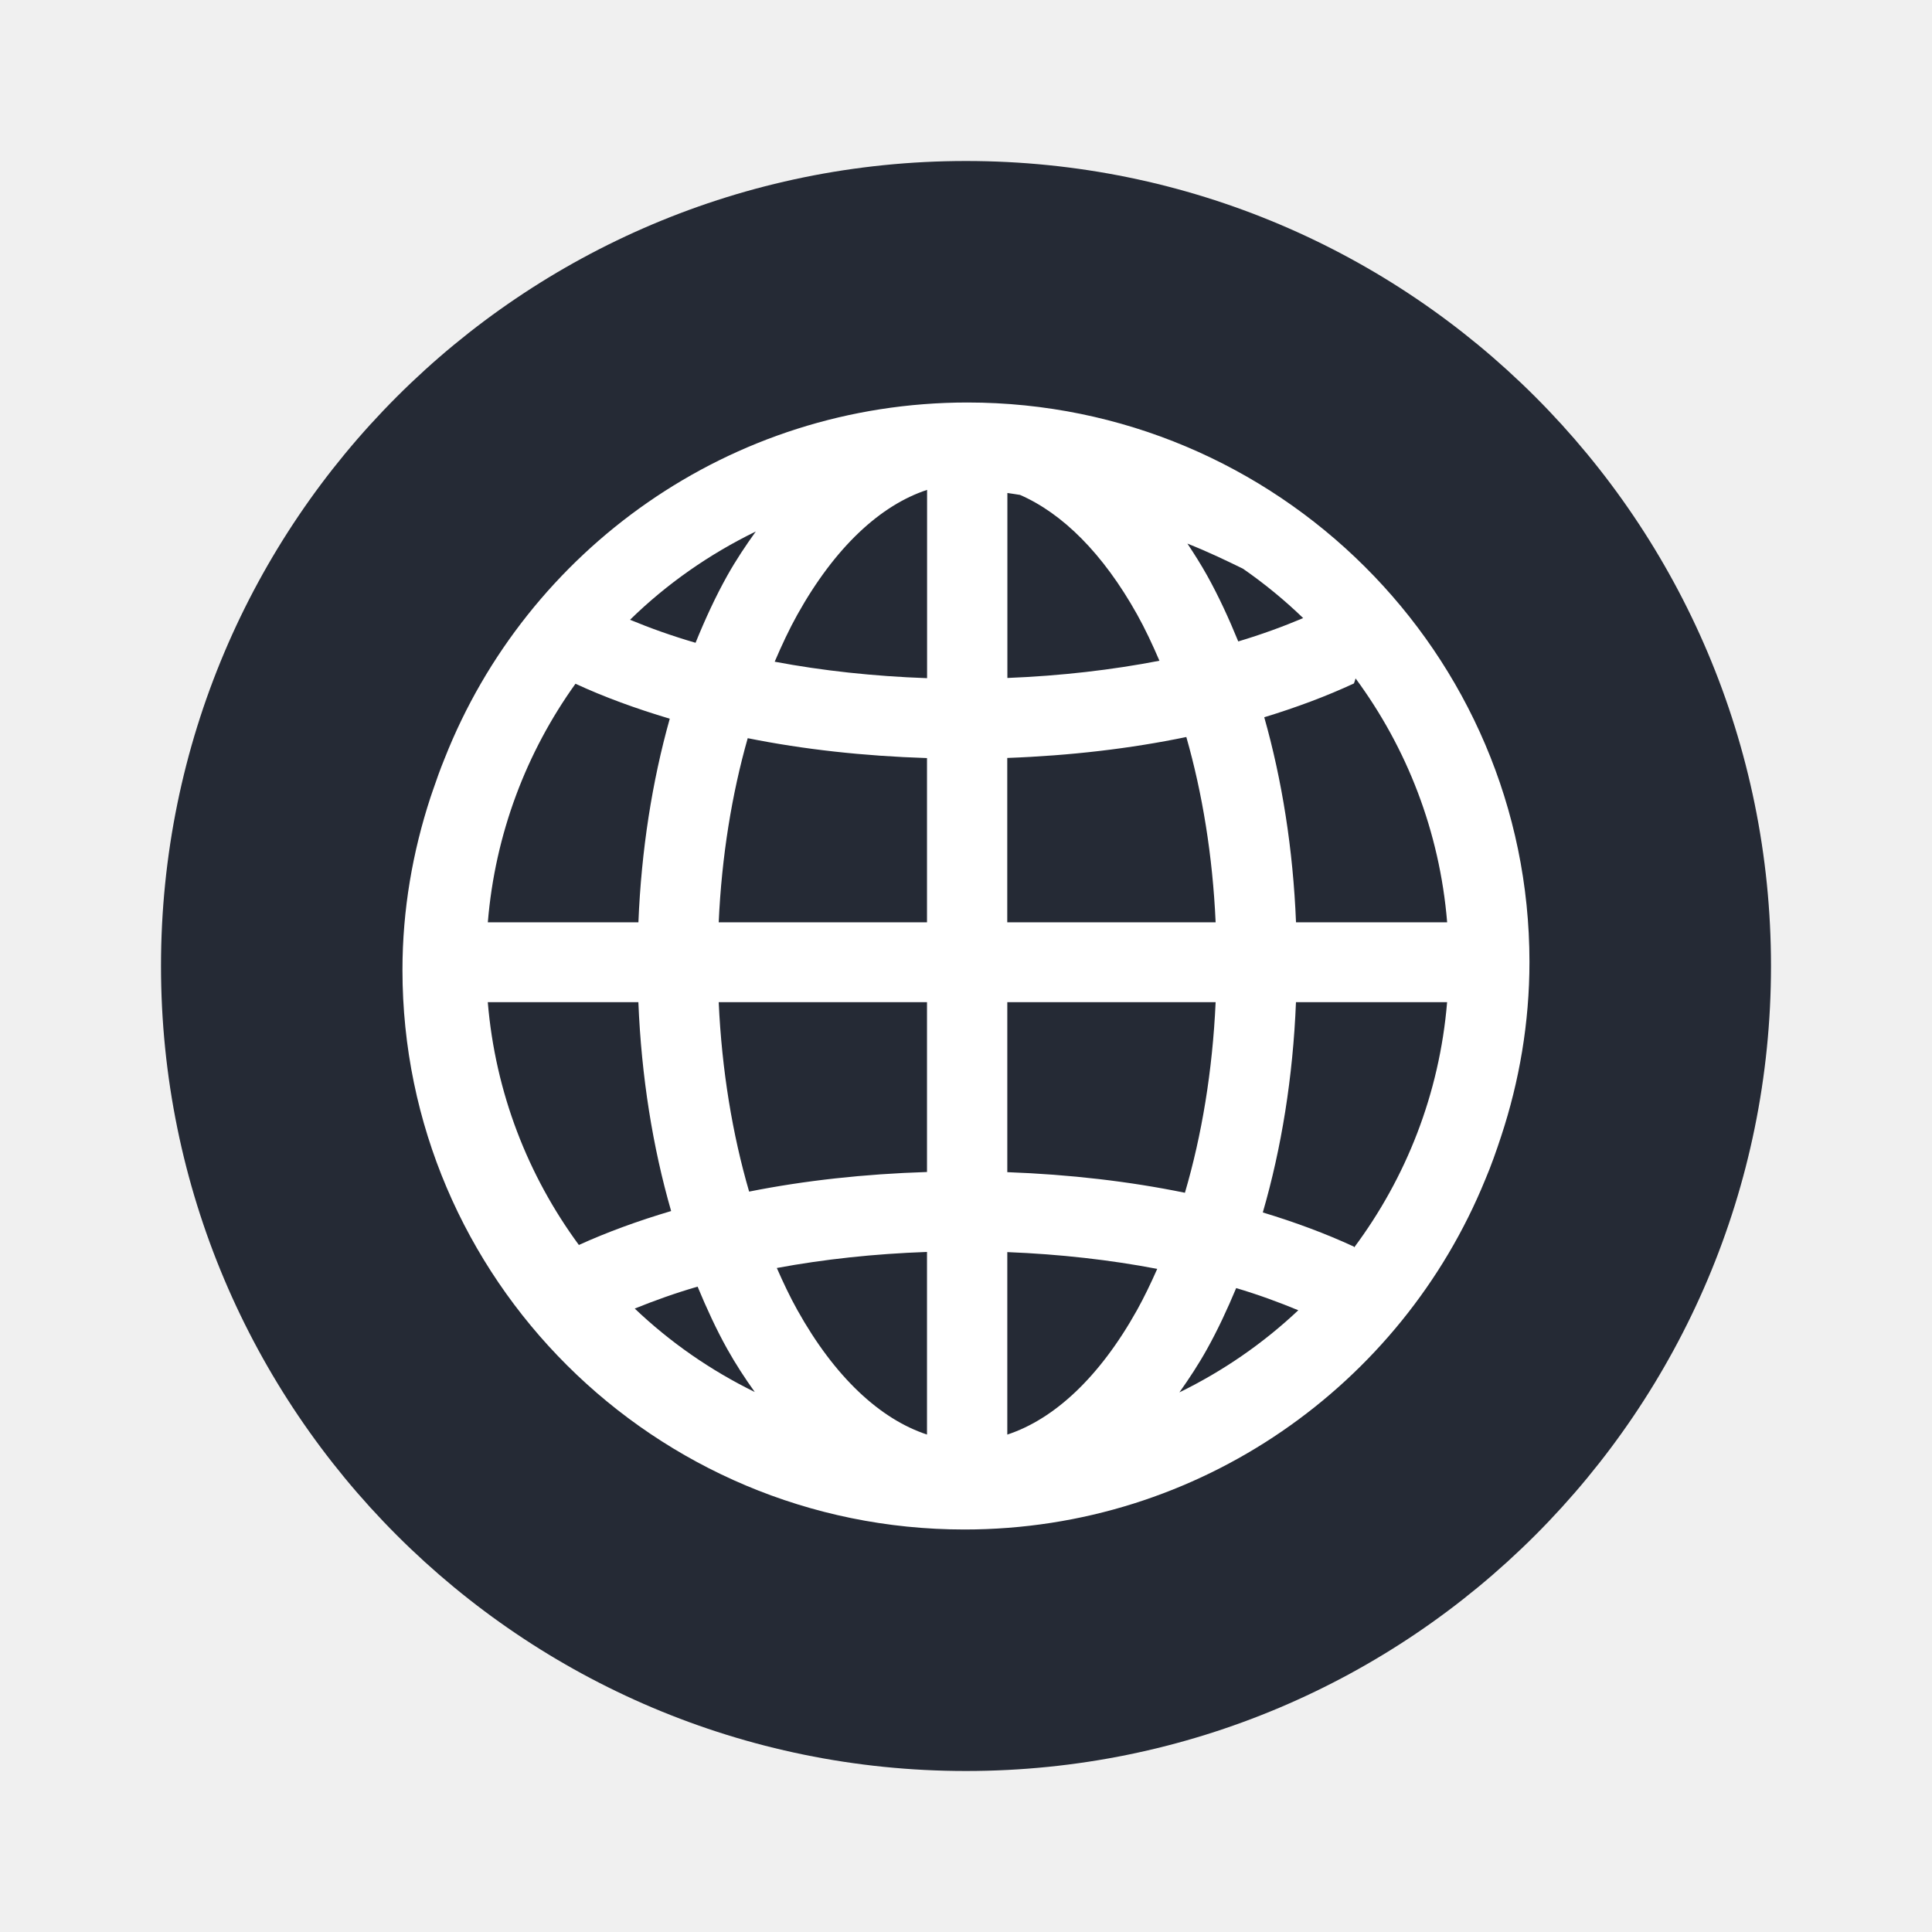
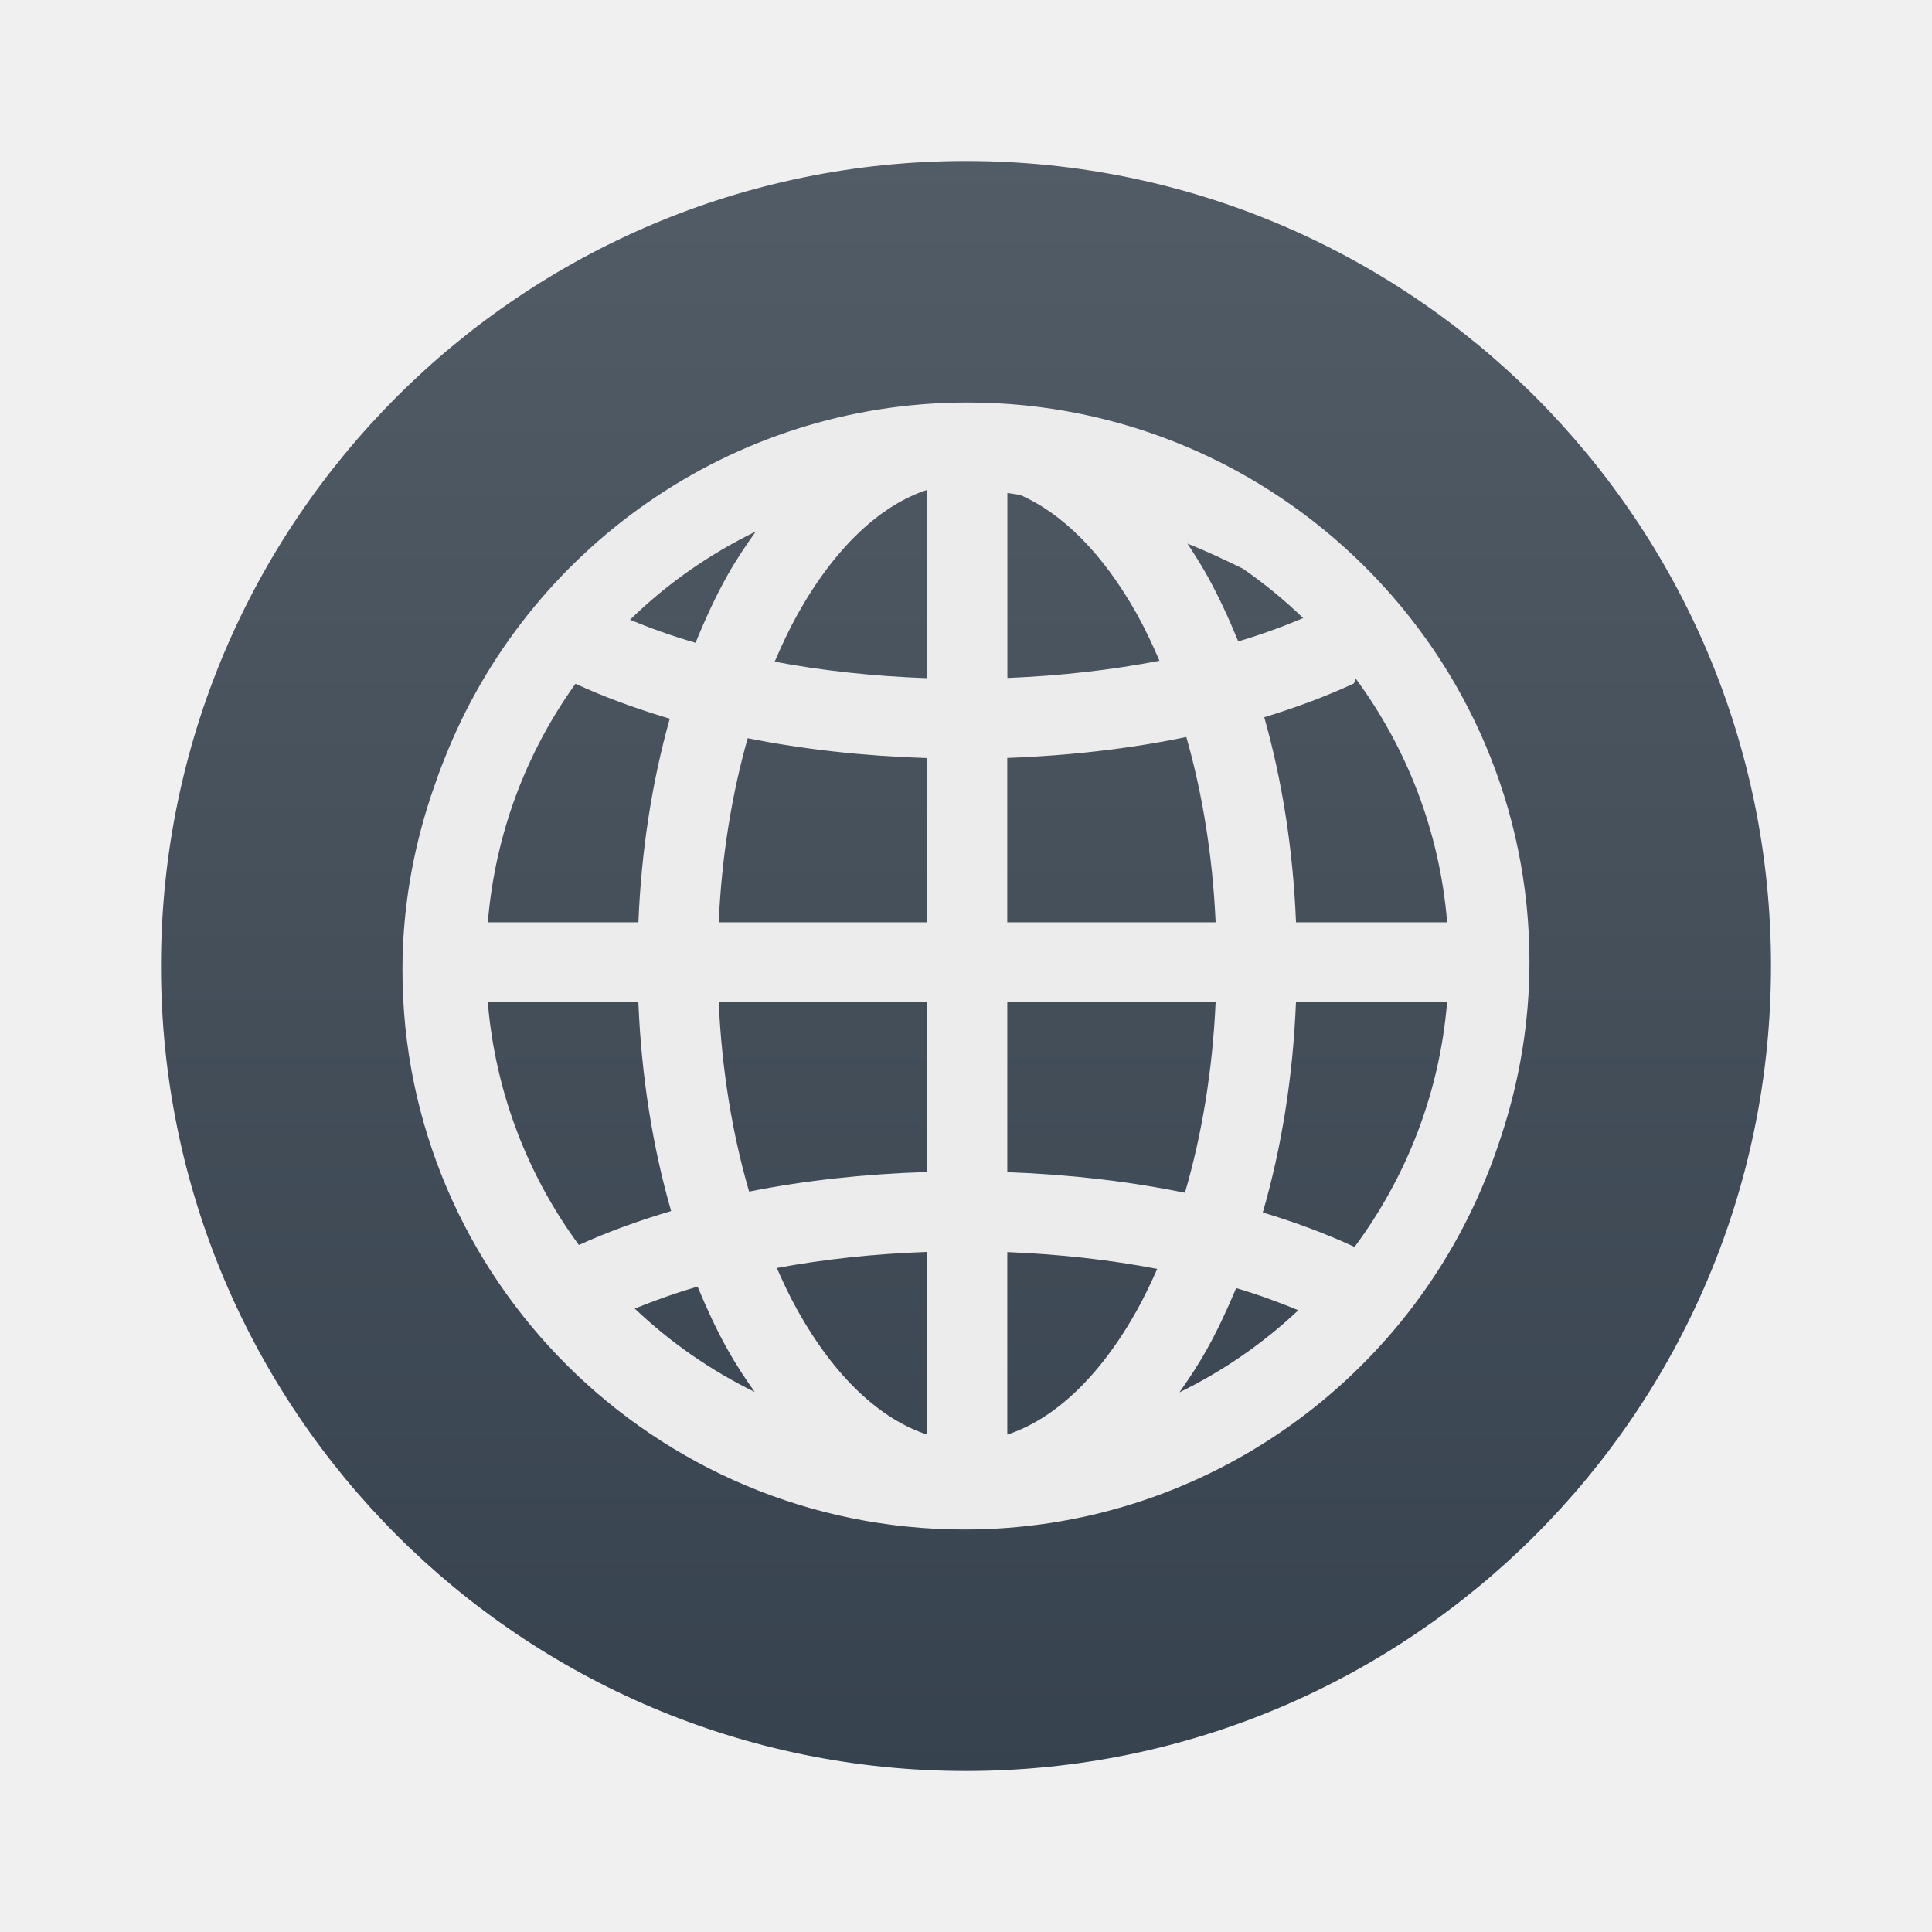
- <svg xmlns="http://www.w3.org/2000/svg" width="48" height="48" version="1.1" viewBox="0 0 48 48">
-   <circle style="fill:#252a35" cx="24" cy="24" r="20" />
-   <path style="fill:#ffffff;fill-rule:evenodd" d="m 24.038,10 c -5.905,0 -10.953,3.674 -12.99,8.841 -0.108,0.263 -0.204,0.532 -0.296,0.803 -0.018,0.056 -0.039,0.11 -0.057,0.167 -0.443,1.353 -0.696,2.79 -0.696,4.289 0,7.667 6.261,13.9 13.962,13.9 5.85,0 10.862,-3.601 12.938,-8.69 5.4e-4,-0.001 10e-4,-0.003 0.002,-0.004 0.149,-0.35 0.275,-0.712 0.395,-1.076 0.45,-1.364 0.703,-2.817 0.703,-4.33 0,-7.665 -6.263,-13.9 -13.962,-13.9 z m -1.005,2.17 0,4.679 c -1.333,-0.047 -2.608,-0.187 -3.786,-0.409 0.177,-0.413 0.362,-0.81 0.565,-1.173 0.933,-1.671 2.059,-2.714 3.221,-3.096 z m 1.994,0.078 c 0.105,0.017 0.211,0.029 0.316,0.048 1.05,0.458 2.059,1.45 2.908,2.97 0.199,0.356 0.381,0.745 0.555,1.15 -1.173,0.227 -2.446,0.375 -3.778,0.428 l 0,-4.597 z m -6.25,0.958 c -0.25,0.348 -0.491,0.708 -0.709,1.097 -0.29,0.519 -0.549,1.081 -0.787,1.667 -0.584,-0.17 -1.124,-0.363 -1.628,-0.572 0.91,-0.89 1.965,-1.628 3.124,-2.193 z m 10.723,0.299 c 0.545,0.217 0.962,0.42 1.381,0.624 0.532,0.369 1.032,0.779 1.496,1.227 -0.498,0.211 -1.034,0.407 -1.613,0.58 -0.234,-0.573 -0.488,-1.124 -0.771,-1.633 -0.155,-0.278 -0.322,-0.541 -0.493,-0.799 z m 4.179,3.35 c 1.272,1.724 2.089,3.799 2.275,6.059 l -3.755,0 c -0.073,-1.815 -0.347,-3.533 -0.789,-5.094 0.796,-0.243 1.544,-0.522 2.228,-0.84 0.018,-0.043 0.029,-0.084 0.041,-0.126 z m -19.382,0.132 c 0.716,0.332 1.505,0.619 2.343,0.869 -0.436,1.552 -0.706,3.257 -0.779,5.059 l -3.741,0 c 0.181,-2.203 0.96,-4.229 2.177,-5.927 z m 15.177,1.324 c 0.397,1.39 0.654,2.947 0.728,4.603 l -5.177,0 0,-4.083 c 1.567,-0.057 3.064,-0.233 4.448,-0.52 z m -10.897,0.029 c 1.387,0.279 2.887,0.445 4.454,0.494 l 0,4.08 -5.175,0 c 0.074,-1.645 0.328,-3.191 0.721,-4.574 z m -6.458,6.559 3.741,0 c 0.075,1.852 0.357,3.603 0.814,5.189 -0.819,0.243 -1.588,0.523 -2.292,0.843 -1.264,-1.718 -2.076,-3.783 -2.263,-6.032 z m 5.737,0 5.175,0 0,4.219 c -1.554,0.049 -3.041,0.212 -4.419,0.487 -0.413,-1.416 -0.679,-3.009 -0.756,-4.706 z m 7.169,0 5.177,0 c -0.077,1.708 -0.345,3.312 -0.763,4.735 -1.374,-0.282 -2.859,-0.455 -4.413,-0.512 l 0,-4.223 z m 7.173,0 3.755,0 c -0.189,2.276 -1.019,4.362 -2.308,6.092 -0.004,-0.006 -0.004,-0.013 -0.008,-0.019 -0.694,-0.322 -1.454,-0.604 -2.263,-0.849 0.463,-1.595 0.749,-3.358 0.824,-5.223 z m -9.167,6.205 0,4.537 c -1.162,-0.383 -2.289,-1.422 -3.221,-3.093 -0.182,-0.325 -0.349,-0.679 -0.51,-1.045 1.163,-0.216 2.419,-0.353 3.732,-0.399 z m 1.994,0.004 c 1.312,0.052 2.567,0.195 3.726,0.417 -0.159,0.359 -0.324,0.704 -0.502,1.024 -0.933,1.672 -2.06,2.71 -3.223,3.093 l 0,-4.533 z m -7.693,0.859 c 0.225,0.541 0.465,1.063 0.734,1.545 0.212,0.379 0.443,0.733 0.686,1.072 -1.101,-0.539 -2.105,-1.238 -2.982,-2.073 0.488,-0.197 1.002,-0.383 1.562,-0.545 z m 13.38,0.035 c 0.554,0.164 1.063,0.352 1.544,0.551 -0.871,0.821 -1.865,1.508 -2.954,2.04 0.243,-0.343 0.477,-0.698 0.689,-1.08 0.263,-0.472 0.5,-0.982 0.721,-1.51 z" />
+ <svg xmlns="http://www.w3.org/2000/svg" width="48" height="48" version="1.1">
+   <defs>
+     <linearGradient id="carbon" x1="0%" x2="0%" y1="0%" y2="100%">
+       <stop offset="0%" style="stop-color: #525c66; stop-opacity: 1" />
+       <stop offset="100%" style="stop-color: #36424e; stop-opacity: 1" />
+     </linearGradient>
+     <linearGradient id="cyberblue" x1="0%" x2="0%" y1="0%" y2="100%">
+       <stop stop-color="#07B3FF" />
+       <stop offset="1" stop-color="#007DE8" />
+     </linearGradient>
+     <linearGradient id="cyberneon" x1="0%" x2="0%" y1="0%" y2="100%">
+       <stop offset="0" style="stop-color: #0abdc6; stop-opacity: 1" />
+       <stop offset="1" style="stop-color: #ea00d9; stop-opacity: 1" />
+     </linearGradient>
+     <linearGradient id="cyberorange" x1="0%" x2="0%" y1="0%" y2="100%">
+       <stop offset="0%" style="stop-color: #FF9757; stop-opacity: 1" />
+       <stop offset="50%" style="stop-color: #FF6E51; stop-opacity: 1" />
+       <stop offset="100%" style="stop-color: #F5350F; stop-opacity: 1" />
+     </linearGradient>
+     <linearGradient id="cyberturquoise" x1="0%" x2="0%" y1="0%" y2="100%">
+       <stop stop-color="#037164" />
+       <stop offset="1" stop-color="#00AC98" />
+     </linearGradient>
+     <linearGradient id="fitdance" x1="0%" x2="0%" y1="0%" y2="100%">
+       <stop offset="0%" style="stop-color: #1ad6ab; stop-opacity: 1" />
+       <stop offset="100%" style="stop-color: #329db6; stop-opacity: 1" />
+     </linearGradient>
+     <linearGradient id="goldcarbon" x1="0%" x2="0%" y1="0%" y2="100%">
+       <stop offset="1e-07" stop-color="#EDC268" />
+       <stop offset="1" stop-color="#9B7424" />
+     </linearGradient>
+     <linearGradient id="lemon" x1="0%" x2="0%" y1="0%" y2="100%">
+       <stop offset="0.1" stop-color="#6DDB0A" />
+       <stop offset="0.2" stop-color="#61D915" />
+       <stop offset="0.3" stop-color="#55D620" />
+       <stop offset="0.4" stop-color="#49D42B" />
+       <stop offset="0.5" stop-color="#3CD235" />
+       <stop offset="0.6" stop-color="#30CF40" />
+       <stop offset="0.7" stop-color="#24CD4B" />
+       <stop offset="0.8" stop-color="#18CA56" />
+       <stop offset="0.9" stop-color="#0CC861" />
+       <stop offset="1.0" stop-color="#00C66B" />
+     </linearGradient>
+     <linearGradient id="purplecarbon" x1="0%" x2="0%" y1="0%" y2="100%">
+       <stop offset="1e-07" stop-color="#EC57FF" />
+       <stop offset="0.5" stop-color="#C551FF" />
+       <stop offset="1" stop-color="#A90FF5" />
+     </linearGradient>
+     <linearGradient id="redcarbon" x1="0%" x2="0%" y1="0%" y2="100%">
+       <stop offset="0%" style="stop-color: #FF6D57; stop-opacity: 1" />
+       <stop offset="50%" style="stop-color: #FF5160; stop-opacity: 1" />
+       <stop offset="100%" style="stop-color: #F50F22; stop-opacity: 1" />
+     </linearGradient>
+     <linearGradient id="silvercarbon" x1="0%" x2="0%" y1="0%" y2="100%">
+       <stop offset="0%" stop-color="#DFDFDF" />
+       <stop offset="100%" stop-color="#A0A0A0" />
+     </linearGradient>
+     <linearGradient id="ubuntu" x1="0%" x2="0%" y1="0%" y2="100%">
+       <stop offset="1e-07" stop-color="#AD4F8D" />
+       <stop offset="1" stop-color="#6B8CCB" />
+     </linearGradient>
+   </defs>
+   <circle fill="url(#carbon)" cx="24" cy="24" r="20" />
+   <path fill="#ececec" fill-rule="evenodd" d="m 24.038,10 c -5.905,0 -10.953,3.674 -12.99,8.841 -0.108,0.263 -0.204,0.532 -0.296,0.803 -0.018,0.056 -0.039,0.11 -0.057,0.167 -0.443,1.353 -0.696,2.79 -0.696,4.289 0,7.667 6.261,13.9 13.962,13.9 5.85,0 10.862,-3.601 12.938,-8.69 5.4e-4,-0.001 10e-4,-0.003 0.002,-0.004 0.149,-0.35 0.275,-0.712 0.395,-1.076 0.45,-1.364 0.703,-2.817 0.703,-4.33 0,-7.665 -6.263,-13.9 -13.962,-13.9 z m -1.005,2.17 0,4.679 c -1.333,-0.047 -2.608,-0.187 -3.786,-0.409 0.177,-0.413 0.362,-0.81 0.565,-1.173 0.933,-1.671 2.059,-2.714 3.221,-3.096 z m 1.994,0.078 c 0.105,0.017 0.211,0.029 0.316,0.048 1.05,0.458 2.059,1.45 2.908,2.97 0.199,0.356 0.381,0.745 0.555,1.15 -1.173,0.227 -2.446,0.375 -3.778,0.428 l 0,-4.597 z m -6.25,0.958 c -0.25,0.348 -0.491,0.708 -0.709,1.097 -0.29,0.519 -0.549,1.081 -0.787,1.667 -0.584,-0.17 -1.124,-0.363 -1.628,-0.572 0.91,-0.89 1.965,-1.628 3.124,-2.193 z m 10.723,0.299 c 0.545,0.217 0.962,0.42 1.381,0.624 0.532,0.369 1.032,0.779 1.496,1.227 -0.498,0.211 -1.034,0.407 -1.613,0.58 -0.234,-0.573 -0.488,-1.124 -0.771,-1.633 -0.155,-0.278 -0.322,-0.541 -0.493,-0.799 z m 4.179,3.35 c 1.272,1.724 2.089,3.799 2.275,6.059 l -3.755,0 c -0.073,-1.815 -0.347,-3.533 -0.789,-5.094 0.796,-0.243 1.544,-0.522 2.228,-0.84 0.018,-0.043 0.029,-0.084 0.041,-0.126 z m -19.382,0.132 c 0.716,0.332 1.505,0.619 2.343,0.869 -0.436,1.552 -0.706,3.257 -0.779,5.059 l -3.741,0 c 0.181,-2.203 0.96,-4.229 2.177,-5.927 z m 15.177,1.324 c 0.397,1.39 0.654,2.947 0.728,4.603 l -5.177,0 0,-4.083 c 1.567,-0.057 3.064,-0.233 4.448,-0.52 z m -10.897,0.029 c 1.387,0.279 2.887,0.445 4.454,0.494 l 0,4.08 -5.175,0 c 0.074,-1.645 0.328,-3.191 0.721,-4.574 z m -6.458,6.559 3.741,0 c 0.075,1.852 0.357,3.603 0.814,5.189 -0.819,0.243 -1.588,0.523 -2.292,0.843 -1.264,-1.718 -2.076,-3.783 -2.263,-6.032 z m 5.737,0 5.175,0 0,4.219 c -1.554,0.049 -3.041,0.212 -4.419,0.487 -0.413,-1.416 -0.679,-3.009 -0.756,-4.706 z m 7.169,0 5.177,0 c -0.077,1.708 -0.345,3.312 -0.763,4.735 -1.374,-0.282 -2.859,-0.455 -4.413,-0.512 l 0,-4.223 z m 7.173,0 3.755,0 c -0.189,2.276 -1.019,4.362 -2.308,6.092 -0.004,-0.006 -0.004,-0.013 -0.008,-0.019 -0.694,-0.322 -1.454,-0.604 -2.263,-0.849 0.463,-1.595 0.749,-3.358 0.824,-5.223 z m -9.167,6.205 0,4.537 c -1.162,-0.383 -2.289,-1.422 -3.221,-3.093 -0.182,-0.325 -0.349,-0.679 -0.51,-1.045 1.163,-0.216 2.419,-0.353 3.732,-0.399 z m 1.994,0.004 c 1.312,0.052 2.567,0.195 3.726,0.417 -0.159,0.359 -0.324,0.704 -0.502,1.024 -0.933,1.672 -2.06,2.71 -3.223,3.093 l 0,-4.533 z m -7.693,0.859 c 0.225,0.541 0.465,1.063 0.734,1.545 0.212,0.379 0.443,0.733 0.686,1.072 -1.101,-0.539 -2.105,-1.238 -2.982,-2.073 0.488,-0.197 1.002,-0.383 1.562,-0.545 z m 13.38,0.035 c 0.554,0.164 1.063,0.352 1.544,0.551 -0.871,0.821 -1.865,1.508 -2.954,2.04 0.243,-0.343 0.477,-0.698 0.689,-1.08 0.263,-0.472 0.5,-0.982 0.721,-1.51 z" />
</svg>
